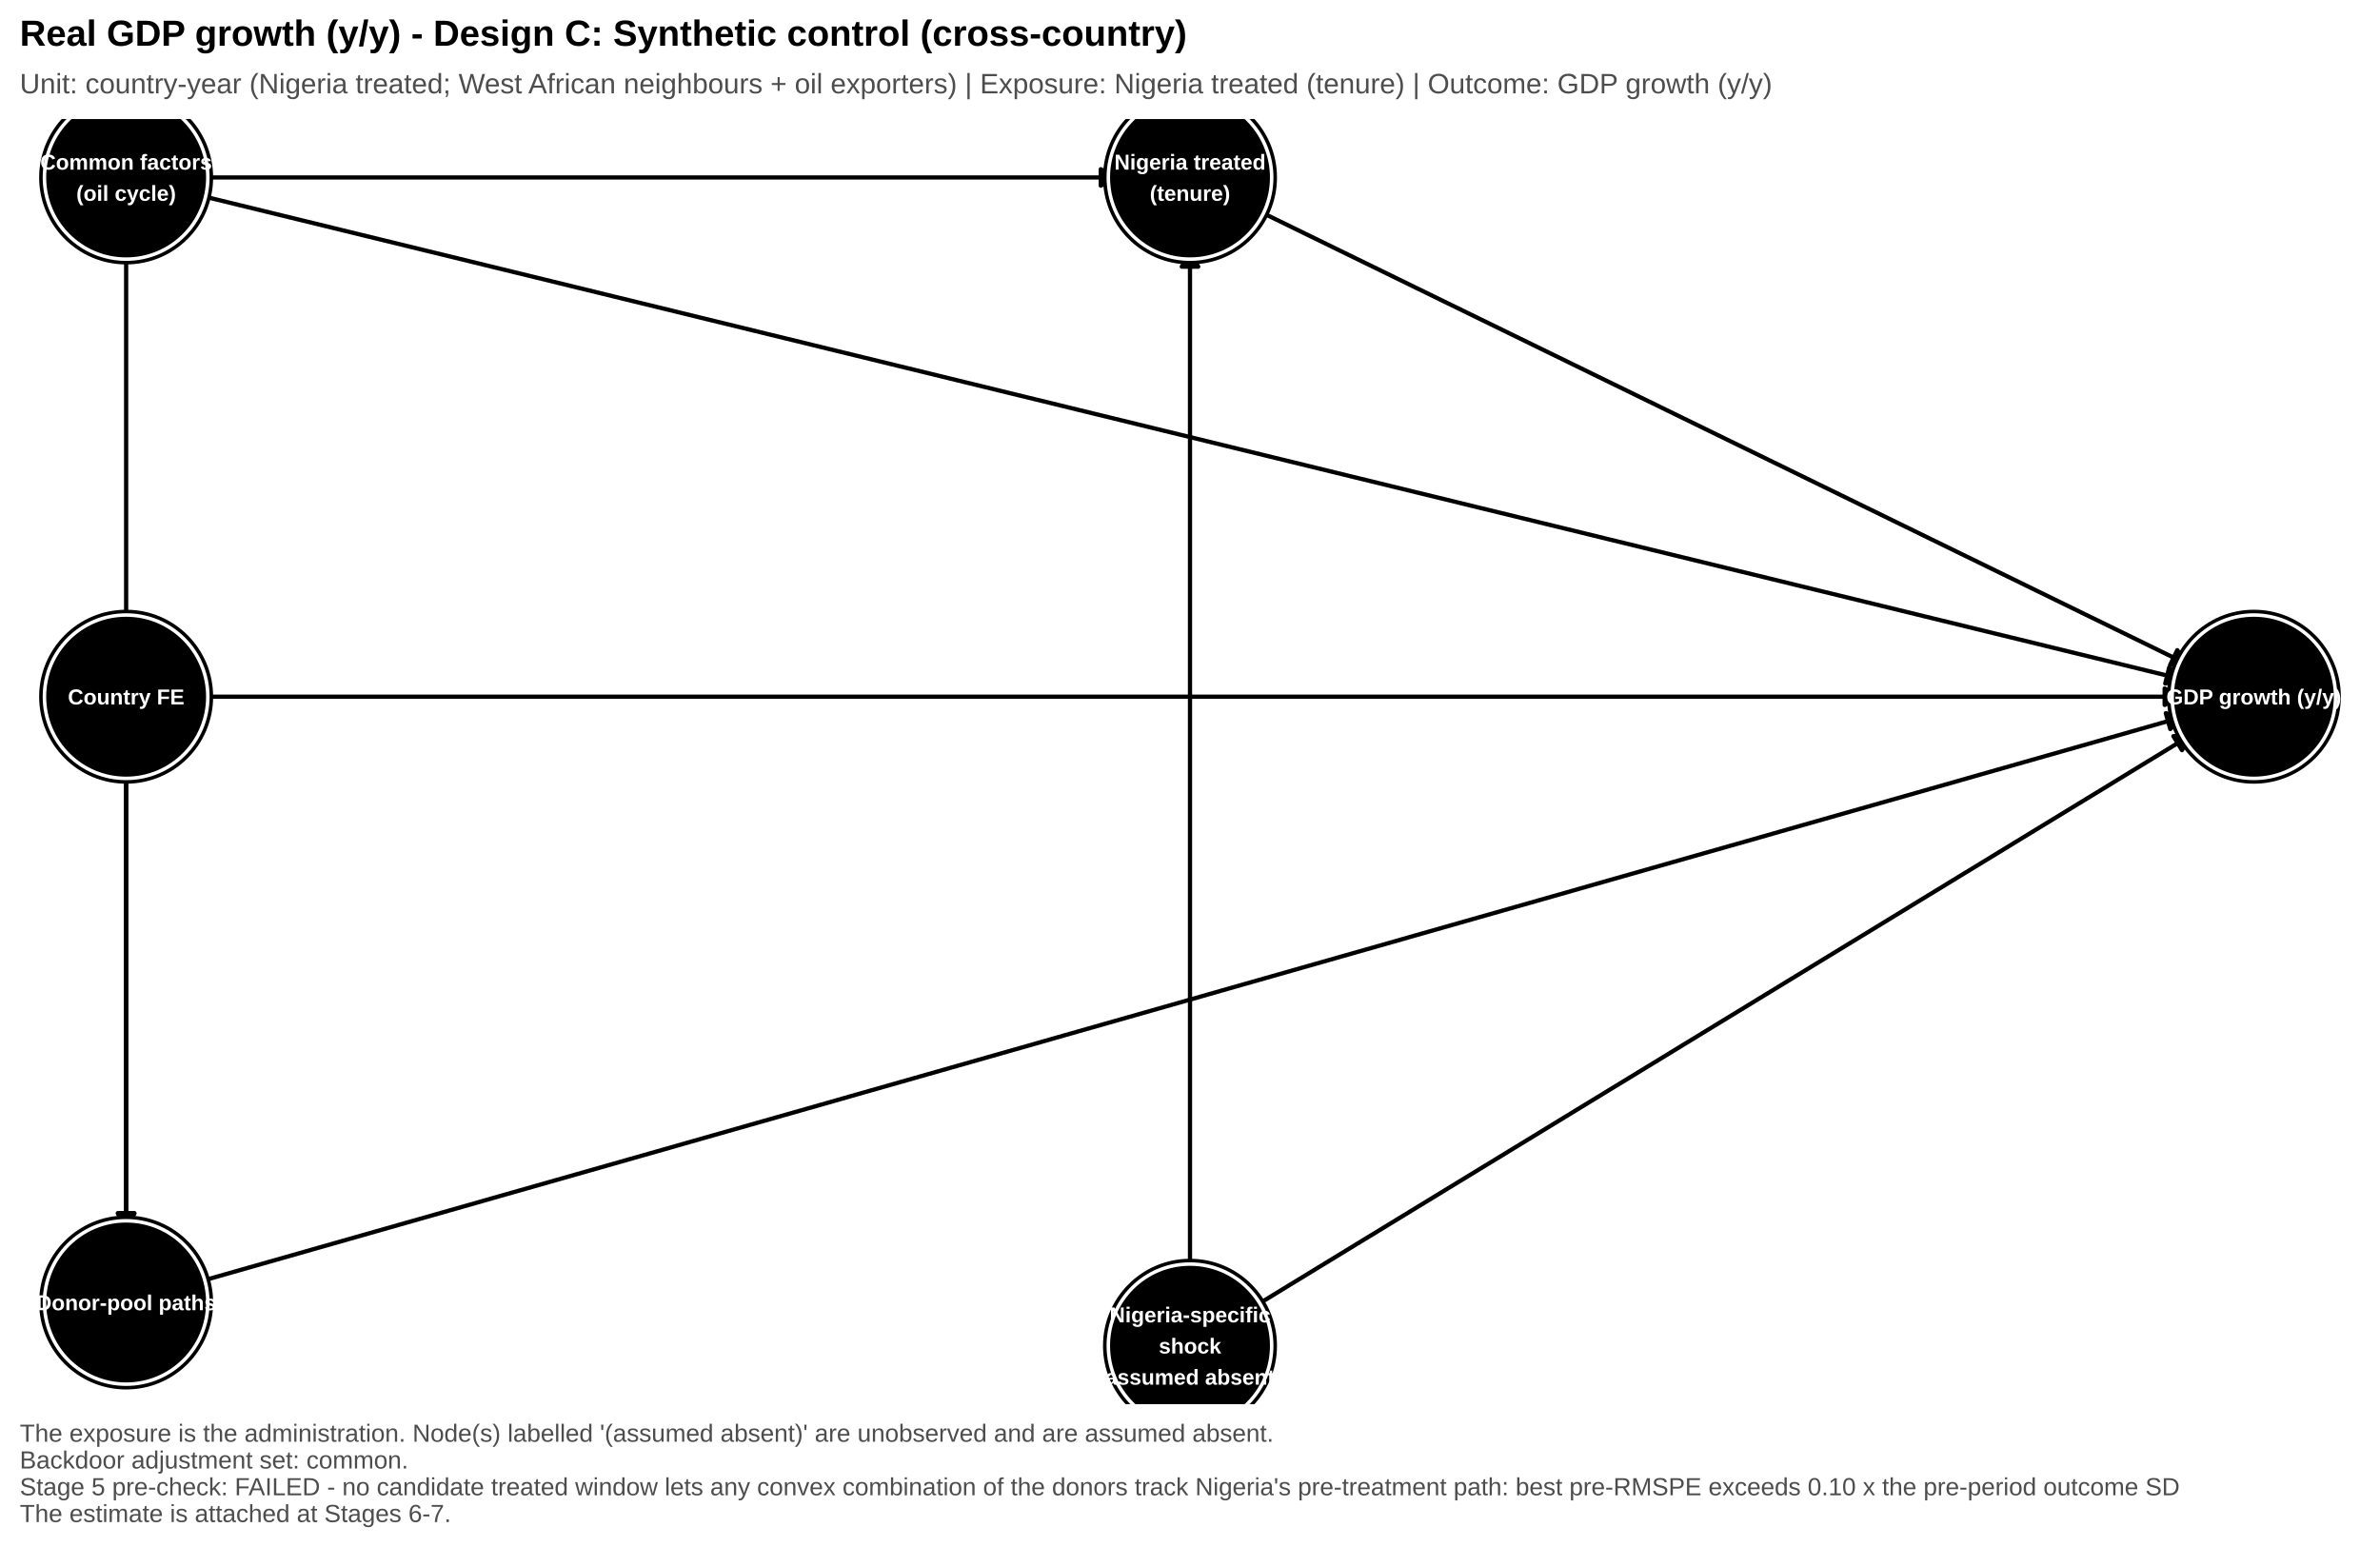
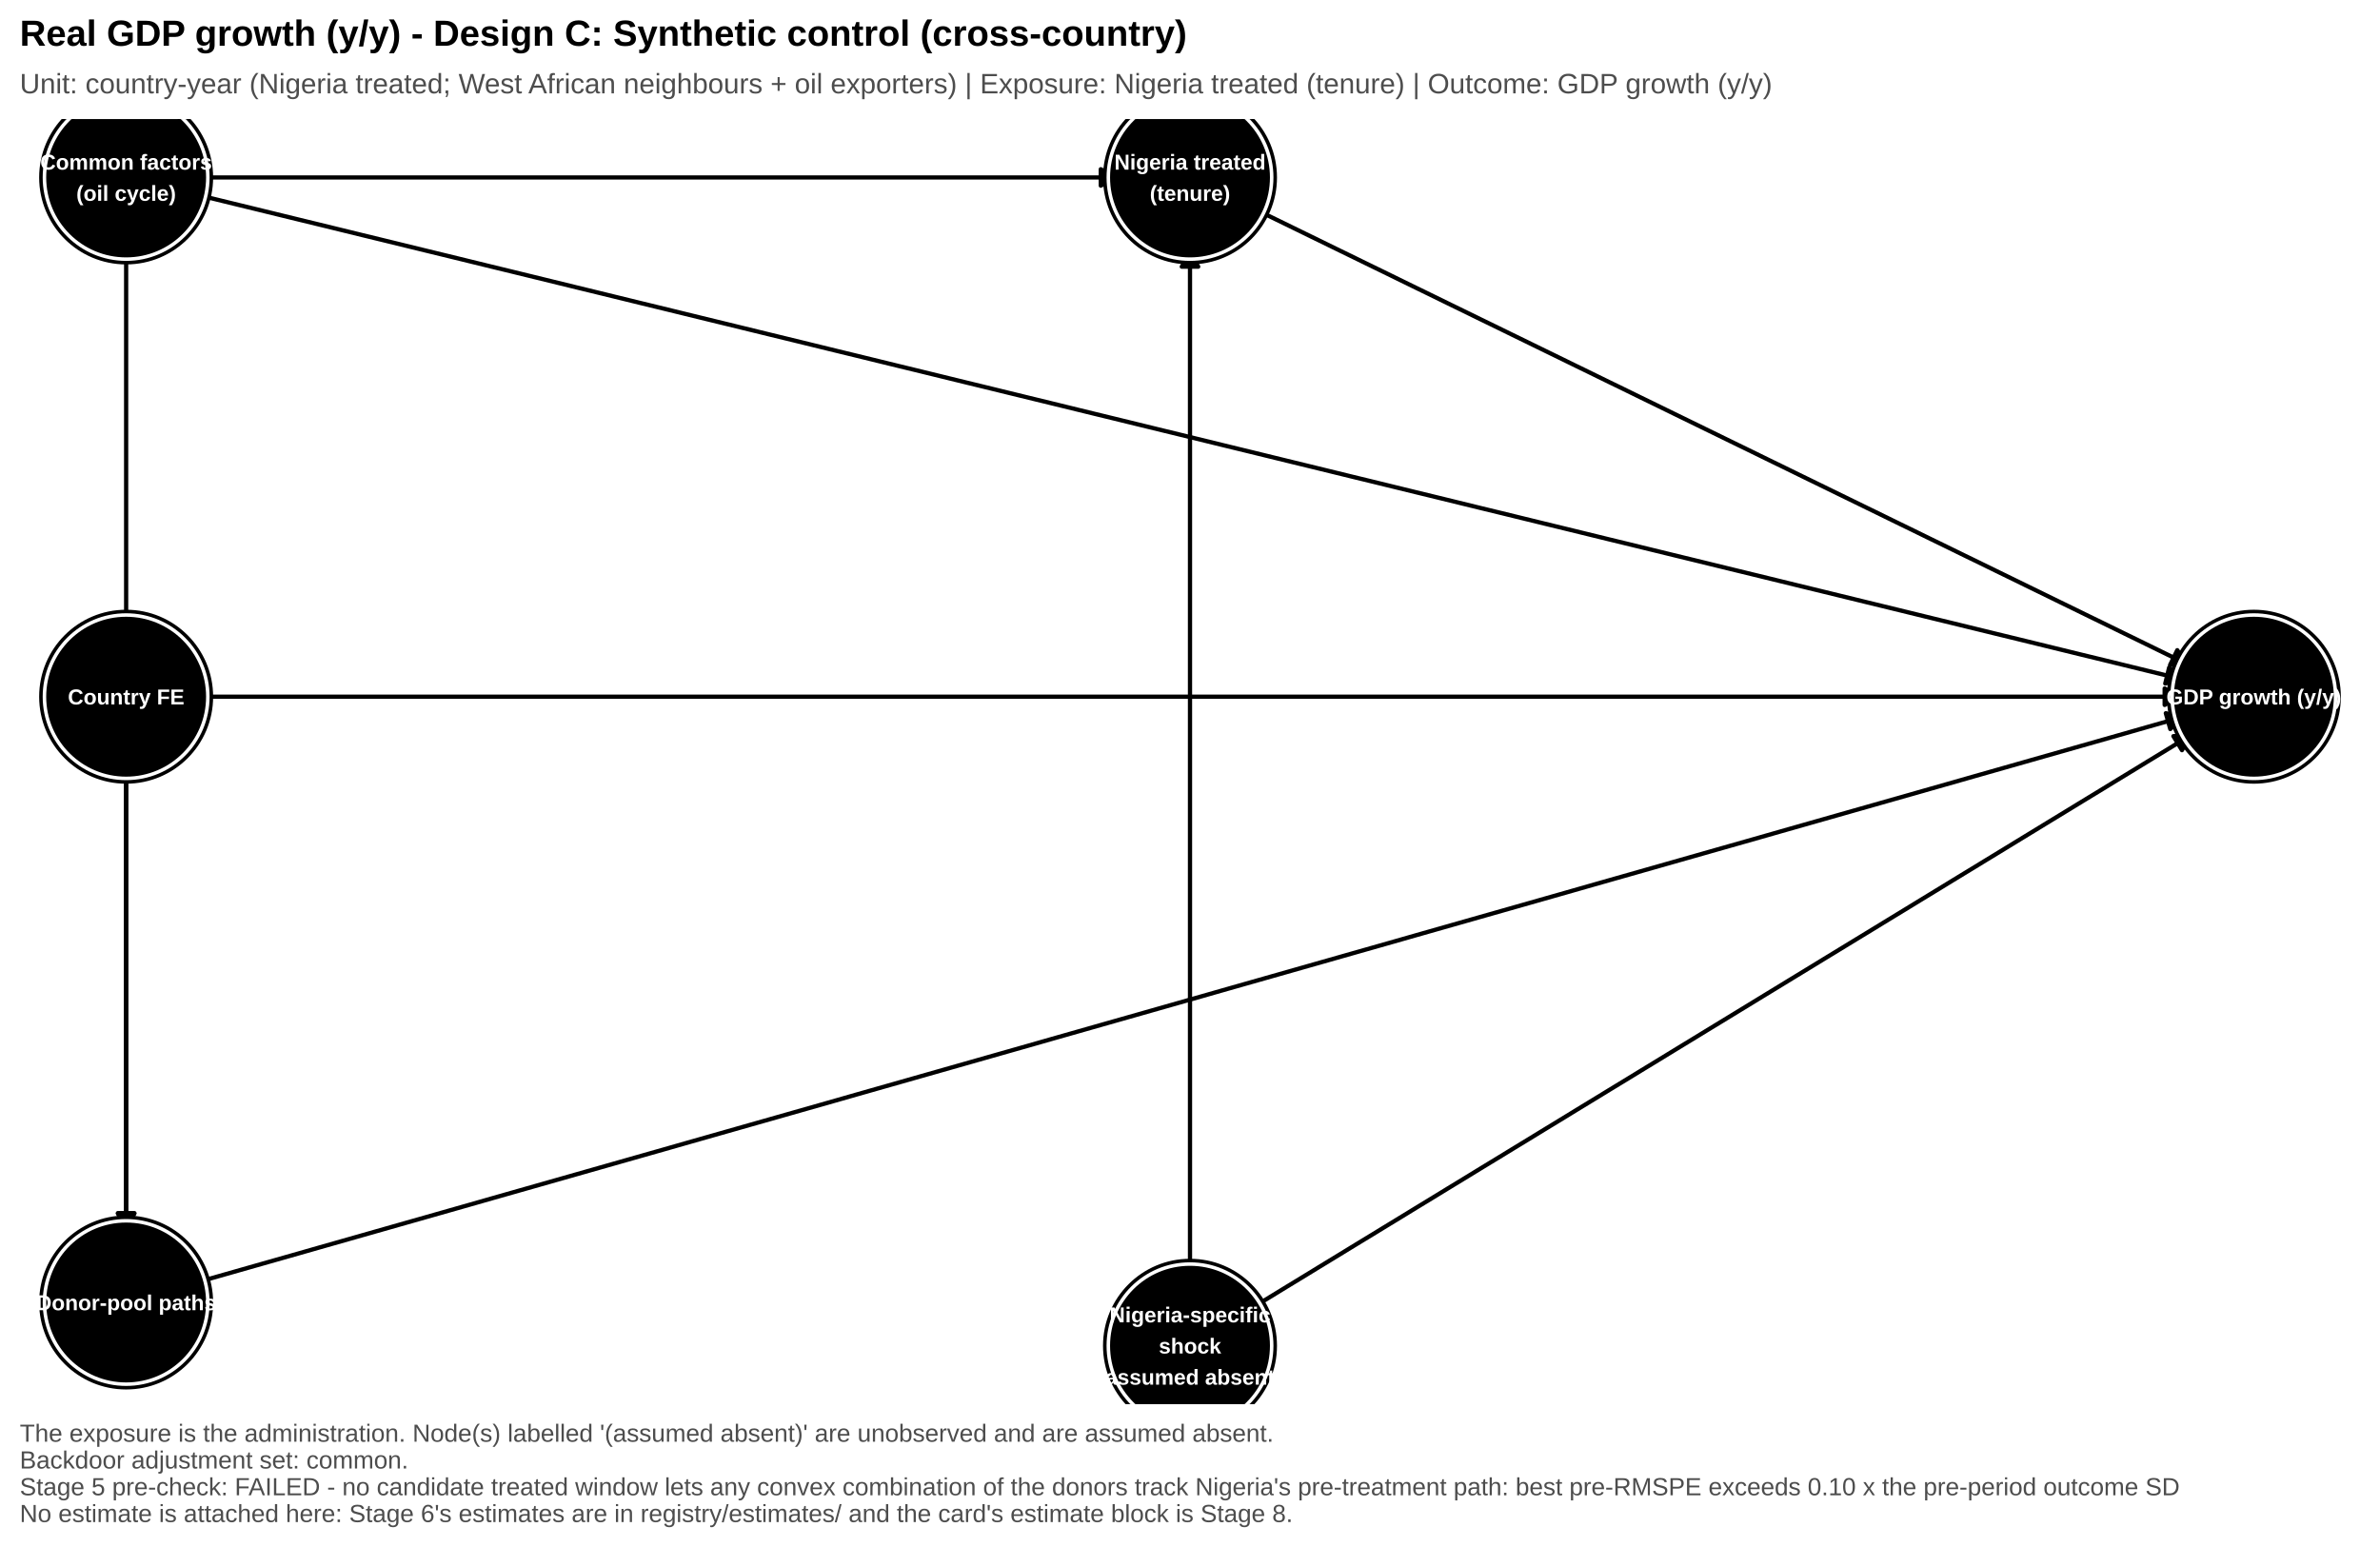
<svg xmlns="http://www.w3.org/2000/svg" width="720.00pt" height="468.00pt" viewBox="0 0 720.00 468.00">
  <g class="svglite">
    <defs>
      <style type="text/css">
    .svglite line, .svglite polyline, .svglite polygon, .svglite path, .svglite rect, .svglite circle {
      fill: none;
      stroke: #000000;
      stroke-linecap: round;
      stroke-linejoin: round;
      stroke-miterlimit: 10.00;
    }
    .svglite text {
      white-space: pre;
    }
    .svglite g.glyphgroup path {
      fill: inherit;
      stroke: none;
    }
  </style>
    </defs>
    <rect width="100%" height="100%" style="stroke: none; fill: #FFFFFF;" />
    <defs>
      <clipPath id="cpMC4wMHw3MjAuMDB8MC4wMHw0NjguMDA=">
        <rect x="0.00" y="0.00" width="720.00" height="468.00" />
      </clipPath>
    </defs>
    <g clip-path="url(#cpMC4wMHw3MjAuMDB8MC4wMHw0NjguMDA=)">
      <rect x="0.00" y="-0" width="720.00" height="468.00" style="stroke-width: 1.16; stroke: none; fill: #FFFFFF;" />
    </g>
    <defs>
      <clipPath id="cpNS45OHw3MTQuMDJ8MzYuMDF8NDI0Ljgw">
        <rect x="5.98" y="36.01" width="708.04" height="388.78" />
      </clipPath>
    </defs>
    <g clip-path="url(#cpNS45OHw3MTQuMDJ8MzYuMDF8NDI0Ljgw)">
      <polyline points="60.19,59.06 64.17,60.03 70.67,61.62 77.17,63.20 83.67,64.79 90.18,66.38 96.68,67.96 103.18,69.55 109.68,71.14 116.18,72.72 122.68,74.31 129.19,75.90 135.69,77.48 142.19,79.07 148.69,80.66 155.19,82.24 161.70,83.83 168.20,85.42 174.70,87.01 181.20,88.59 187.70,90.18 194.20,91.77 200.71,93.35 207.21,94.94 213.71,96.53 220.21,98.11 226.71,99.70 233.22,101.29 239.72,102.87 246.22,104.46 252.72,106.05 259.22,107.63 265.72,109.22 272.23,110.81 278.73,112.39 285.23,113.98 291.73,115.57 298.23,117.15 304.73,118.74 311.24,120.33 317.74,121.91 324.24,123.50 330.74,125.09 337.24,126.67 343.75,128.26 350.25,129.85 356.75,131.43 363.25,133.02 369.75,134.61 376.25,136.19 382.76,137.78 389.26,139.37 395.76,140.95 402.26,142.54 408.76,144.13 415.27,145.71 421.77,147.30 428.27,148.89 434.77,150.47 441.27,152.06 447.77,153.65 454.28,155.23 460.78,156.82 467.28,158.41 473.78,159.99 480.28,161.58 486.78,163.17 493.29,164.75 499.79,166.34 506.29,167.93 512.79,169.51 519.29,171.10 525.80,172.69 532.30,174.27 538.80,175.86 545.30,177.45 551.80,179.03 558.30,180.62 564.81,182.21 571.31,183.79 577.81,185.38 584.31,186.97 590.81,188.55 597.32,190.14 603.82,191.73 610.32,193.31 616.82,194.90 623.32,196.49 629.82,198.08 636.33,199.66 642.83,201.25 649.33,202.84 655.83,204.42 659.81,205.39 " style="stroke-width: 1.28; stroke-linecap: butt;" />
      <polygon points="655.03,206.79 659.81,205.39 656.21,201.95 " style="stroke-width: 1.28; stroke-linecap: butt; fill: #000000;" />
      <polyline points="38.16,76.36 38.16,77.75 38.16,81.19 38.16,84.62 38.16,88.06 38.16,91.50 38.16,94.94 38.16,98.38 38.16,101.81 38.16,105.25 38.16,108.69 38.16,112.13 38.16,115.57 38.16,119.00 38.16,122.44 38.16,125.88 38.16,129.32 38.16,132.76 38.16,136.19 38.16,139.63 38.16,143.07 38.16,146.51 38.16,149.94 38.16,153.38 38.16,156.82 38.16,160.26 38.16,163.70 38.16,167.13 38.16,170.57 38.16,174.01 38.16,177.45 38.16,180.89 38.16,184.32 38.16,187.76 38.16,191.20 38.16,194.64 38.16,198.08 38.16,201.51 38.16,204.95 38.16,208.39 38.16,211.83 38.16,215.26 38.16,218.70 38.16,222.14 38.16,225.58 38.16,229.02 38.16,232.45 38.16,235.89 38.16,239.33 38.16,242.77 38.16,246.21 38.16,249.64 38.16,253.08 38.16,256.52 38.16,259.96 38.16,263.39 38.16,266.83 38.16,270.27 38.16,273.71 38.16,277.15 38.16,280.58 38.16,284.02 38.16,287.46 38.16,290.90 38.16,294.34 38.16,297.77 38.16,301.21 38.16,304.65 38.16,308.09 38.16,311.53 38.16,314.96 38.16,318.40 38.16,321.84 38.16,325.28 38.16,328.71 38.16,332.15 38.16,335.59 38.16,339.03 38.16,342.47 38.16,345.90 38.16,349.34 38.16,352.78 38.16,356.22 38.16,359.66 38.16,363.09 38.16,366.53 38.16,369.97 38.16,371.36 " style="stroke-width: 1.28; stroke-linecap: butt;" />
      <polygon points="35.67,367.04 38.16,371.36 40.65,367.04 " style="stroke-width: 1.28; stroke-linecap: butt; fill: #000000;" />
      <polyline points="60.84,53.68 60.92,53.68 64.17,53.68 67.42,53.68 70.67,53.68 73.92,53.68 77.17,53.68 80.42,53.68 83.67,53.68 86.92,53.68 90.18,53.68 93.43,53.68 96.68,53.68 99.93,53.68 103.18,53.68 106.43,53.68 109.68,53.68 112.93,53.68 116.18,53.68 119.43,53.68 122.68,53.68 125.94,53.68 129.19,53.68 132.44,53.68 135.69,53.68 138.94,53.68 142.19,53.68 145.44,53.68 148.69,53.68 151.94,53.68 155.19,53.68 158.44,53.68 161.70,53.68 164.95,53.68 168.20,53.68 171.45,53.68 174.70,53.68 177.95,53.68 181.20,53.68 184.45,53.68 187.70,53.68 190.95,53.68 194.20,53.68 197.46,53.68 200.71,53.68 203.96,53.68 207.21,53.68 210.46,53.68 213.71,53.68 216.96,53.68 220.21,53.68 223.46,53.68 226.71,53.68 229.96,53.68 233.22,53.68 236.47,53.68 239.72,53.68 242.97,53.68 246.22,53.68 249.47,53.68 252.72,53.68 255.97,53.68 259.22,53.68 262.47,53.68 265.72,53.68 268.97,53.68 272.23,53.68 275.48,53.68 278.73,53.68 281.98,53.68 285.23,53.68 288.48,53.68 291.73,53.68 294.98,53.68 298.23,53.68 301.48,53.68 304.73,53.68 307.99,53.68 311.24,53.68 314.49,53.68 317.74,53.68 320.99,53.68 324.24,53.68 327.49,53.68 330.74,53.68 333.99,53.68 337.24,53.68 337.32,53.68 " style="stroke-width: 1.28; stroke-linecap: butt;" />
      <polygon points="333.01,56.17 337.32,53.68 333.01,51.19 " style="stroke-width: 1.28; stroke-linecap: butt; fill: #000000;" />
      <polyline points="60.84,210.77 64.17,210.77 70.67,210.77 77.17,210.77 83.67,210.77 90.18,210.77 96.68,210.77 103.18,210.77 109.68,210.77 116.18,210.77 122.68,210.77 129.19,210.77 135.69,210.77 142.19,210.77 148.69,210.77 155.19,210.77 161.70,210.77 168.20,210.77 174.70,210.77 181.20,210.77 187.70,210.77 194.20,210.77 200.71,210.77 207.21,210.77 213.71,210.77 220.21,210.77 226.71,210.77 233.22,210.77 239.72,210.77 246.22,210.77 252.72,210.77 259.22,210.77 265.72,210.77 272.23,210.77 278.73,210.77 285.23,210.77 291.73,210.77 298.23,210.77 304.73,210.77 311.24,210.77 317.74,210.77 324.24,210.77 330.74,210.77 337.24,210.77 343.75,210.77 350.25,210.77 356.75,210.77 363.25,210.77 369.75,210.77 376.25,210.77 382.76,210.77 389.26,210.77 395.76,210.77 402.26,210.77 408.76,210.77 415.27,210.77 421.77,210.77 428.27,210.77 434.77,210.77 441.27,210.77 447.77,210.77 454.28,210.77 460.78,210.77 467.28,210.77 473.78,210.77 480.28,210.77 486.78,210.77 493.29,210.77 499.79,210.77 506.29,210.77 512.79,210.77 519.29,210.77 525.80,210.77 532.30,210.77 538.80,210.77 545.30,210.77 551.80,210.77 558.30,210.77 564.81,210.77 571.31,210.77 577.81,210.77 584.31,210.77 590.81,210.77 597.32,210.77 603.82,210.77 610.32,210.77 616.82,210.77 623.32,210.77 629.82,210.77 636.33,210.77 642.83,210.77 649.33,210.77 655.83,210.77 659.16,210.77 " style="stroke-width: 1.28; stroke-linecap: butt;" />
      <polygon points="654.85,213.26 659.16,210.77 654.85,208.28 " style="stroke-width: 1.28; stroke-linecap: butt; fill: #000000;" />
      <polyline points="38.16,233.45 38.16,234.83 38.16,236.69 38.16,238.54 38.16,240.39 38.16,242.24 38.16,244.09 38.16,245.94 38.16,247.79 38.16,249.64 38.16,251.49 38.16,253.35 38.16,255.20 38.16,257.05 38.16,258.90 38.16,260.75 38.16,262.60 38.16,264.45 38.16,266.30 38.16,268.15 38.16,270.01 38.16,271.86 38.16,273.71 38.16,275.56 38.16,277.41 38.16,279.26 38.16,281.11 38.16,282.96 38.16,284.82 38.16,286.67 38.16,288.52 38.16,290.37 38.16,292.22 38.16,294.07 38.16,295.92 38.16,297.77 38.16,299.62 38.16,301.48 38.16,303.33 38.16,305.18 38.16,307.03 38.16,308.88 38.16,310.73 38.16,312.58 38.16,314.43 38.16,316.29 38.16,318.14 38.16,319.99 38.16,321.84 38.16,323.69 38.16,325.54 38.16,327.39 38.16,329.24 38.16,331.09 38.16,332.95 38.16,334.80 38.16,336.65 38.16,338.50 38.16,340.35 38.16,342.20 38.16,344.05 38.16,345.90 38.16,347.76 38.16,349.61 38.16,351.46 38.16,353.31 38.16,355.16 38.16,357.01 38.16,358.86 38.16,360.71 38.16,362.56 38.16,364.42 38.16,366.27 38.16,368.12 38.16,369.97 38.16,371.36 " style="stroke-width: 1.28; stroke-linecap: butt;" />
      <polygon points="35.67,367.04 38.16,371.36 40.65,367.04 " style="stroke-width: 1.28; stroke-linecap: butt; fill: #000000;" />
      <polyline points="59.97,387.82 64.17,386.63 70.67,384.78 77.17,382.93 83.67,381.08 90.18,379.23 96.68,377.37 103.18,375.52 109.68,373.67 116.18,371.82 122.68,369.97 129.19,368.12 135.69,366.27 142.19,364.42 148.69,362.56 155.19,360.71 161.70,358.86 168.20,357.01 174.70,355.16 181.20,353.31 187.70,351.46 194.20,349.61 200.71,347.76 207.21,345.90 213.71,344.05 220.21,342.20 226.71,340.35 233.22,338.50 239.72,336.65 246.22,334.80 252.72,332.95 259.22,331.09 265.72,329.24 272.23,327.39 278.73,325.54 285.23,323.69 291.73,321.84 298.23,319.99 304.73,318.14 311.24,316.29 317.74,314.43 324.24,312.58 330.74,310.73 337.24,308.88 343.75,307.03 350.25,305.18 356.75,303.33 363.25,301.48 369.75,299.62 376.25,297.77 382.76,295.92 389.26,294.07 395.76,292.22 402.26,290.37 408.76,288.52 415.27,286.67 421.77,284.82 428.27,282.96 434.77,281.11 441.27,279.26 447.77,277.41 454.28,275.56 460.78,273.71 467.28,271.86 473.78,270.01 480.28,268.15 486.78,266.30 493.29,264.45 499.79,262.60 506.29,260.75 512.79,258.90 519.29,257.05 525.80,255.20 532.30,253.35 538.80,251.49 545.30,249.64 551.80,247.79 558.30,245.94 564.81,244.09 571.31,242.24 577.81,240.39 584.31,238.54 590.81,236.69 597.32,234.83 603.82,232.98 610.32,231.13 616.82,229.28 623.32,227.43 629.82,225.58 636.33,223.73 642.83,221.88 649.33,220.02 655.83,218.17 660.03,216.98 " style="stroke-width: 1.28; stroke-linecap: butt;" />
      <polygon points="656.56,220.56 660.03,216.98 655.20,215.76 " style="stroke-width: 1.28; stroke-linecap: butt; fill: #000000;" />
      <polyline points="380.38,63.63 382.76,64.79 386.01,66.38 389.26,67.96 392.51,69.55 395.76,71.14 399.01,72.72 402.26,74.31 405.51,75.90 408.76,77.48 412.01,79.07 415.27,80.66 418.52,82.24 421.77,83.83 425.02,85.42 428.27,87.01 431.52,88.59 434.77,90.18 438.02,91.77 441.27,93.35 444.52,94.94 447.77,96.53 451.03,98.11 454.28,99.70 457.53,101.29 460.78,102.87 464.03,104.46 467.28,106.05 470.53,107.63 473.78,109.22 477.03,110.81 480.28,112.39 483.53,113.98 486.78,115.57 490.04,117.15 493.29,118.74 496.54,120.33 499.79,121.91 503.04,123.50 506.29,125.09 509.54,126.67 512.79,128.26 516.04,129.85 519.29,131.43 522.54,133.02 525.80,134.61 529.05,136.19 532.30,137.78 535.55,139.37 538.80,140.95 542.05,142.54 545.30,144.13 548.55,145.71 551.80,147.30 555.05,148.89 558.30,150.47 561.56,152.06 564.81,153.65 568.06,155.23 571.31,156.82 574.56,158.41 577.81,159.99 581.06,161.58 584.31,163.17 587.56,164.75 590.81,166.34 594.06,167.93 597.32,169.51 600.57,171.10 603.82,172.69 607.07,174.27 610.32,175.86 613.57,177.45 616.82,179.03 620.07,180.62 623.32,182.21 626.57,183.79 629.82,185.38 633.08,186.97 636.33,188.55 639.58,190.14 642.83,191.73 646.08,193.31 649.33,194.90 652.58,196.49 655.83,198.08 659.08,199.66 661.46,200.82 " style="stroke-width: 1.28; stroke-linecap: butt;" />
      <polygon points="656.49,201.17 661.46,200.82 658.67,196.69 " style="stroke-width: 1.28; stroke-linecap: butt; fill: #000000;" />
      <polyline points="379.36,395.31 379.51,395.22 382.76,393.24 386.01,391.26 389.26,389.27 392.51,387.29 395.76,385.31 399.01,383.32 402.26,381.34 405.51,379.36 408.76,377.37 412.01,375.39 415.27,373.41 418.52,371.42 421.77,369.44 425.02,367.46 428.27,365.47 431.52,363.49 434.77,361.51 438.02,359.52 441.27,357.54 444.52,355.56 447.77,353.57 451.03,351.59 454.28,349.61 457.53,347.62 460.78,345.64 464.03,343.66 467.28,341.67 470.53,339.69 473.78,337.71 477.03,335.72 480.28,333.74 483.53,331.76 486.78,329.77 490.04,327.79 493.29,325.81 496.54,323.82 499.79,321.84 503.04,319.86 506.29,317.87 509.54,315.89 512.79,313.91 516.04,311.92 519.29,309.94 522.54,307.96 525.80,305.97 529.05,303.99 532.30,302.00 535.55,300.02 538.80,298.04 542.05,296.05 545.30,294.07 548.55,292.09 551.80,290.10 555.05,288.12 558.30,286.14 561.56,284.15 564.81,282.17 568.06,280.19 571.31,278.20 574.56,276.22 577.81,274.24 581.06,272.25 584.31,270.27 587.56,268.29 590.81,266.30 594.06,264.32 597.32,262.34 600.57,260.35 603.82,258.37 607.07,256.39 610.32,254.40 613.57,252.42 616.82,250.44 620.07,248.45 623.32,246.47 626.57,244.49 629.82,242.50 633.08,240.52 636.33,238.54 639.58,236.55 642.83,234.57 646.08,232.59 649.33,230.60 652.58,228.62 655.83,226.64 659.08,224.65 662.33,222.67 662.48,222.58 " style="stroke-width: 1.28; stroke-linecap: butt;" />
      <polygon points="660.09,226.95 662.48,222.58 657.50,222.70 " style="stroke-width: 1.28; stroke-linecap: butt; fill: #000000;" />
      <polyline points="360.00,384.45 360.00,382.13 360.00,378.56 360.00,374.99 360.00,371.42 360.00,367.85 360.00,364.28 360.00,360.71 360.00,357.14 360.00,353.57 360.00,350.00 360.00,346.43 360.00,342.86 360.00,339.29 360.00,335.72 360.00,332.15 360.00,328.58 360.00,325.01 360.00,321.44 360.00,317.87 360.00,314.30 360.00,310.73 360.00,307.16 360.00,303.59 360.00,300.02 360.00,296.45 360.00,292.88 360.00,289.31 360.00,285.74 360.00,282.17 360.00,278.60 360.00,275.03 360.00,271.46 360.00,267.89 360.00,264.32 360.00,260.75 360.00,257.18 360.00,253.61 360.00,250.04 360.00,246.47 360.00,242.90 360.00,239.33 360.00,235.76 360.00,232.19 360.00,228.62 360.00,225.05 360.00,221.48 360.00,217.91 360.00,214.34 360.00,210.77 360.00,207.20 360.00,203.63 360.00,200.06 360.00,196.49 360.00,192.92 360.00,189.35 360.00,185.78 360.00,182.21 360.00,178.64 360.00,175.07 360.00,171.50 360.00,167.93 360.00,164.36 360.00,160.79 360.00,157.22 360.00,153.65 360.00,150.08 360.00,146.51 360.00,142.94 360.00,139.37 360.00,135.80 360.00,132.23 360.00,128.66 360.00,125.09 360.00,121.52 360.00,117.95 360.00,114.38 360.00,110.81 360.00,107.24 360.00,103.67 360.00,100.10 360.00,96.53 360.00,92.96 360.00,89.39 360.00,85.81 360.00,82.24 360.00,78.67 360.00,76.36 " style="stroke-width: 1.28; stroke-linecap: butt;" />
      <polygon points="362.49,80.68 360.00,76.36 357.51,80.68 " style="stroke-width: 1.28; stroke-linecap: butt; fill: #000000;" />
      <circle cx="681.84" cy="210.77" r="25.96" style="stroke-width: 0.71; fill: #000000;" />
      <circle cx="38.16" cy="53.68" r="25.96" style="stroke-width: 0.71; fill: #000000;" />
      <circle cx="38.16" cy="210.77" r="25.96" style="stroke-width: 0.71; fill: #000000;" />
      <circle cx="38.16" cy="394.03" r="25.96" style="stroke-width: 0.71; fill: #000000;" />
      <circle cx="360.00" cy="53.68" r="25.96" style="stroke-width: 0.71; fill: #000000;" />
      <circle cx="360.00" cy="407.12" r="25.96" style="stroke-width: 0.71; fill: #000000;" />
      <circle cx="681.84" cy="210.77" r="24.89" style="stroke-width: 0.71; stroke: #FFFFFF; fill: #FFFFFF;" />
      <circle cx="38.16" cy="53.68" r="24.89" style="stroke-width: 0.71; stroke: #FFFFFF; fill: #FFFFFF;" />
      <circle cx="38.16" cy="210.77" r="24.89" style="stroke-width: 0.71; stroke: #FFFFFF; fill: #FFFFFF;" />
      <circle cx="38.16" cy="394.03" r="24.89" style="stroke-width: 0.71; stroke: #FFFFFF; fill: #FFFFFF;" />
      <circle cx="360.00" cy="53.68" r="24.89" style="stroke-width: 0.71; stroke: #FFFFFF; fill: #FFFFFF;" />
      <circle cx="360.00" cy="407.12" r="24.89" style="stroke-width: 0.71; stroke: #FFFFFF; fill: #FFFFFF;" />
      <circle cx="681.84" cy="210.77" r="23.83" style="stroke-width: 0.71; fill: #000000;" />
      <circle cx="38.16" cy="53.68" r="23.83" style="stroke-width: 0.71; fill: #000000;" />
      <circle cx="38.16" cy="210.77" r="23.83" style="stroke-width: 0.71; fill: #000000;" />
      <circle cx="38.16" cy="394.03" r="23.83" style="stroke-width: 0.71; fill: #000000;" />
      <circle cx="360.00" cy="53.68" r="23.83" style="stroke-width: 0.71; fill: #000000;" />
      <circle cx="360.00" cy="407.12" r="23.83" style="stroke-width: 0.71; fill: #000000;" />
      <text x="681.84" y="213.11" text-anchor="middle" style="font-size: 6.54px; font-weight: bold;fill: #FFFFFF; font-family: &quot;Arial&quot;;" textLength="52.81px" lengthAdjust="spacingAndGlyphs">GDP growth (y/y)</text>
      <text x="38.16" y="51.31" text-anchor="middle" style="font-size: 6.54px; font-weight: bold;fill: #FFFFFF; font-family: &quot;Arial&quot;;" textLength="51.86px" lengthAdjust="spacingAndGlyphs">Common factors</text>
      <text x="38.16" y="60.74" text-anchor="middle" style="font-size: 6.54px; font-weight: bold;fill: #FFFFFF; font-family: &quot;Arial&quot;;" textLength="30.08px" lengthAdjust="spacingAndGlyphs">(oil cycle)</text>
      <text x="38.16" y="213.11" text-anchor="middle" style="font-size: 6.54px; font-weight: bold;fill: #FFFFFF; font-family: &quot;Arial&quot;;" textLength="35.17px" lengthAdjust="spacingAndGlyphs">Country FE</text>
      <text x="38.16" y="396.37" text-anchor="middle" style="font-size: 6.54px; font-weight: bold;fill: #FFFFFF; font-family: &quot;Arial&quot;;" textLength="54.36px" lengthAdjust="spacingAndGlyphs">Donor-pool paths</text>
      <text x="360.00" y="51.31" text-anchor="middle" style="font-size: 6.54px; font-weight: bold;fill: #FFFFFF; font-family: &quot;Arial&quot;;" textLength="45.69px" lengthAdjust="spacingAndGlyphs">Nigeria treated</text>
      <text x="360.00" y="60.74" text-anchor="middle" style="font-size: 6.54px; font-weight: bold;fill: #FFFFFF; font-family: &quot;Arial&quot;;" textLength="24.28px" lengthAdjust="spacingAndGlyphs">(tenure)</text>
      <text x="360.00" y="400.04" text-anchor="middle" style="font-size: 6.54px; font-weight: bold;fill: #FFFFFF; font-family: &quot;Arial&quot;;" textLength="48.58px" lengthAdjust="spacingAndGlyphs">Nigeria-specific</text>
      <text x="360.00" y="409.46" text-anchor="middle" style="font-size: 6.54px; font-weight: bold;fill: #FFFFFF; font-family: &quot;Arial&quot;;" textLength="18.84px" lengthAdjust="spacingAndGlyphs">shock</text>
      <text x="360.00" y="418.89" text-anchor="middle" style="font-size: 6.54px; font-weight: bold;fill: #FFFFFF; font-family: &quot;Arial&quot;;" textLength="55.45px" lengthAdjust="spacingAndGlyphs">(assumed absent)</text>
    </g>
    <g clip-path="url(#cpMC4wMHw3MjAuMDB8MC4wMHw0NjguMDA=)">
      <text x="5.98" y="28.24" style="font-size: 8.50px;fill: #4D4D4D; font-family: &quot;Arial&quot;;" textLength="539.81px" lengthAdjust="spacingAndGlyphs">Unit: country-year (Nigeria treated; West African neighbours + oil exporters)  |  Exposure: Nigeria treated (tenure)  |  Outcome: GDP growth (y/y)</text>
      <text x="5.98" y="13.85" style="font-size: 11.00px; font-weight: bold; font-family: &quot;Arial&quot;;" textLength="353.17px" lengthAdjust="spacingAndGlyphs">Real GDP growth (y/y) - Design C: Synthetic control (cross-country)</text>
      <text x="5.98" y="436.15" style="font-size: 7.50px;fill: #4D4D4D; font-family: &quot;Arial&quot;;" textLength="379.33px" lengthAdjust="spacingAndGlyphs">The exposure is the administration. Node(s) labelled '(assumed absent)' are unobserved and are assumed absent.</text>
      <text x="5.98" y="444.25" style="font-size: 7.50px;fill: #4D4D4D; font-family: &quot;Arial&quot;;" textLength="117.53px" lengthAdjust="spacingAndGlyphs">Backdoor adjustment set: common.</text>
      <text x="5.98" y="452.35" style="font-size: 7.50px;fill: #4D4D4D; font-family: &quot;Arial&quot;;" textLength="653.34px" lengthAdjust="spacingAndGlyphs">Stage 5 pre-check: FAILED - no candidate treated window lets any convex combination of the donors track Nigeria's pre-treatment path: best pre-RMSPE exceeds 0.10 x the pre-period outcome SD</text>
-       <text x="5.98" y="460.45" style="font-size: 7.50px;fill: #4D4D4D; font-family: &quot;Arial&quot;;" textLength="130.44px" lengthAdjust="spacingAndGlyphs">The estimate is attached at Stages 6-7.</text>
+       <text x="5.98" y="460.45" style="font-size: 7.50px;fill: #4D4D4D; font-family: &quot;Arial&quot;;" textLength="385.05px" lengthAdjust="spacingAndGlyphs">No estimate is attached here: Stage 6's estimates are in registry/estimates/ and the card's estimate block is Stage 8.</text>
    </g>
  </g>
</svg>
